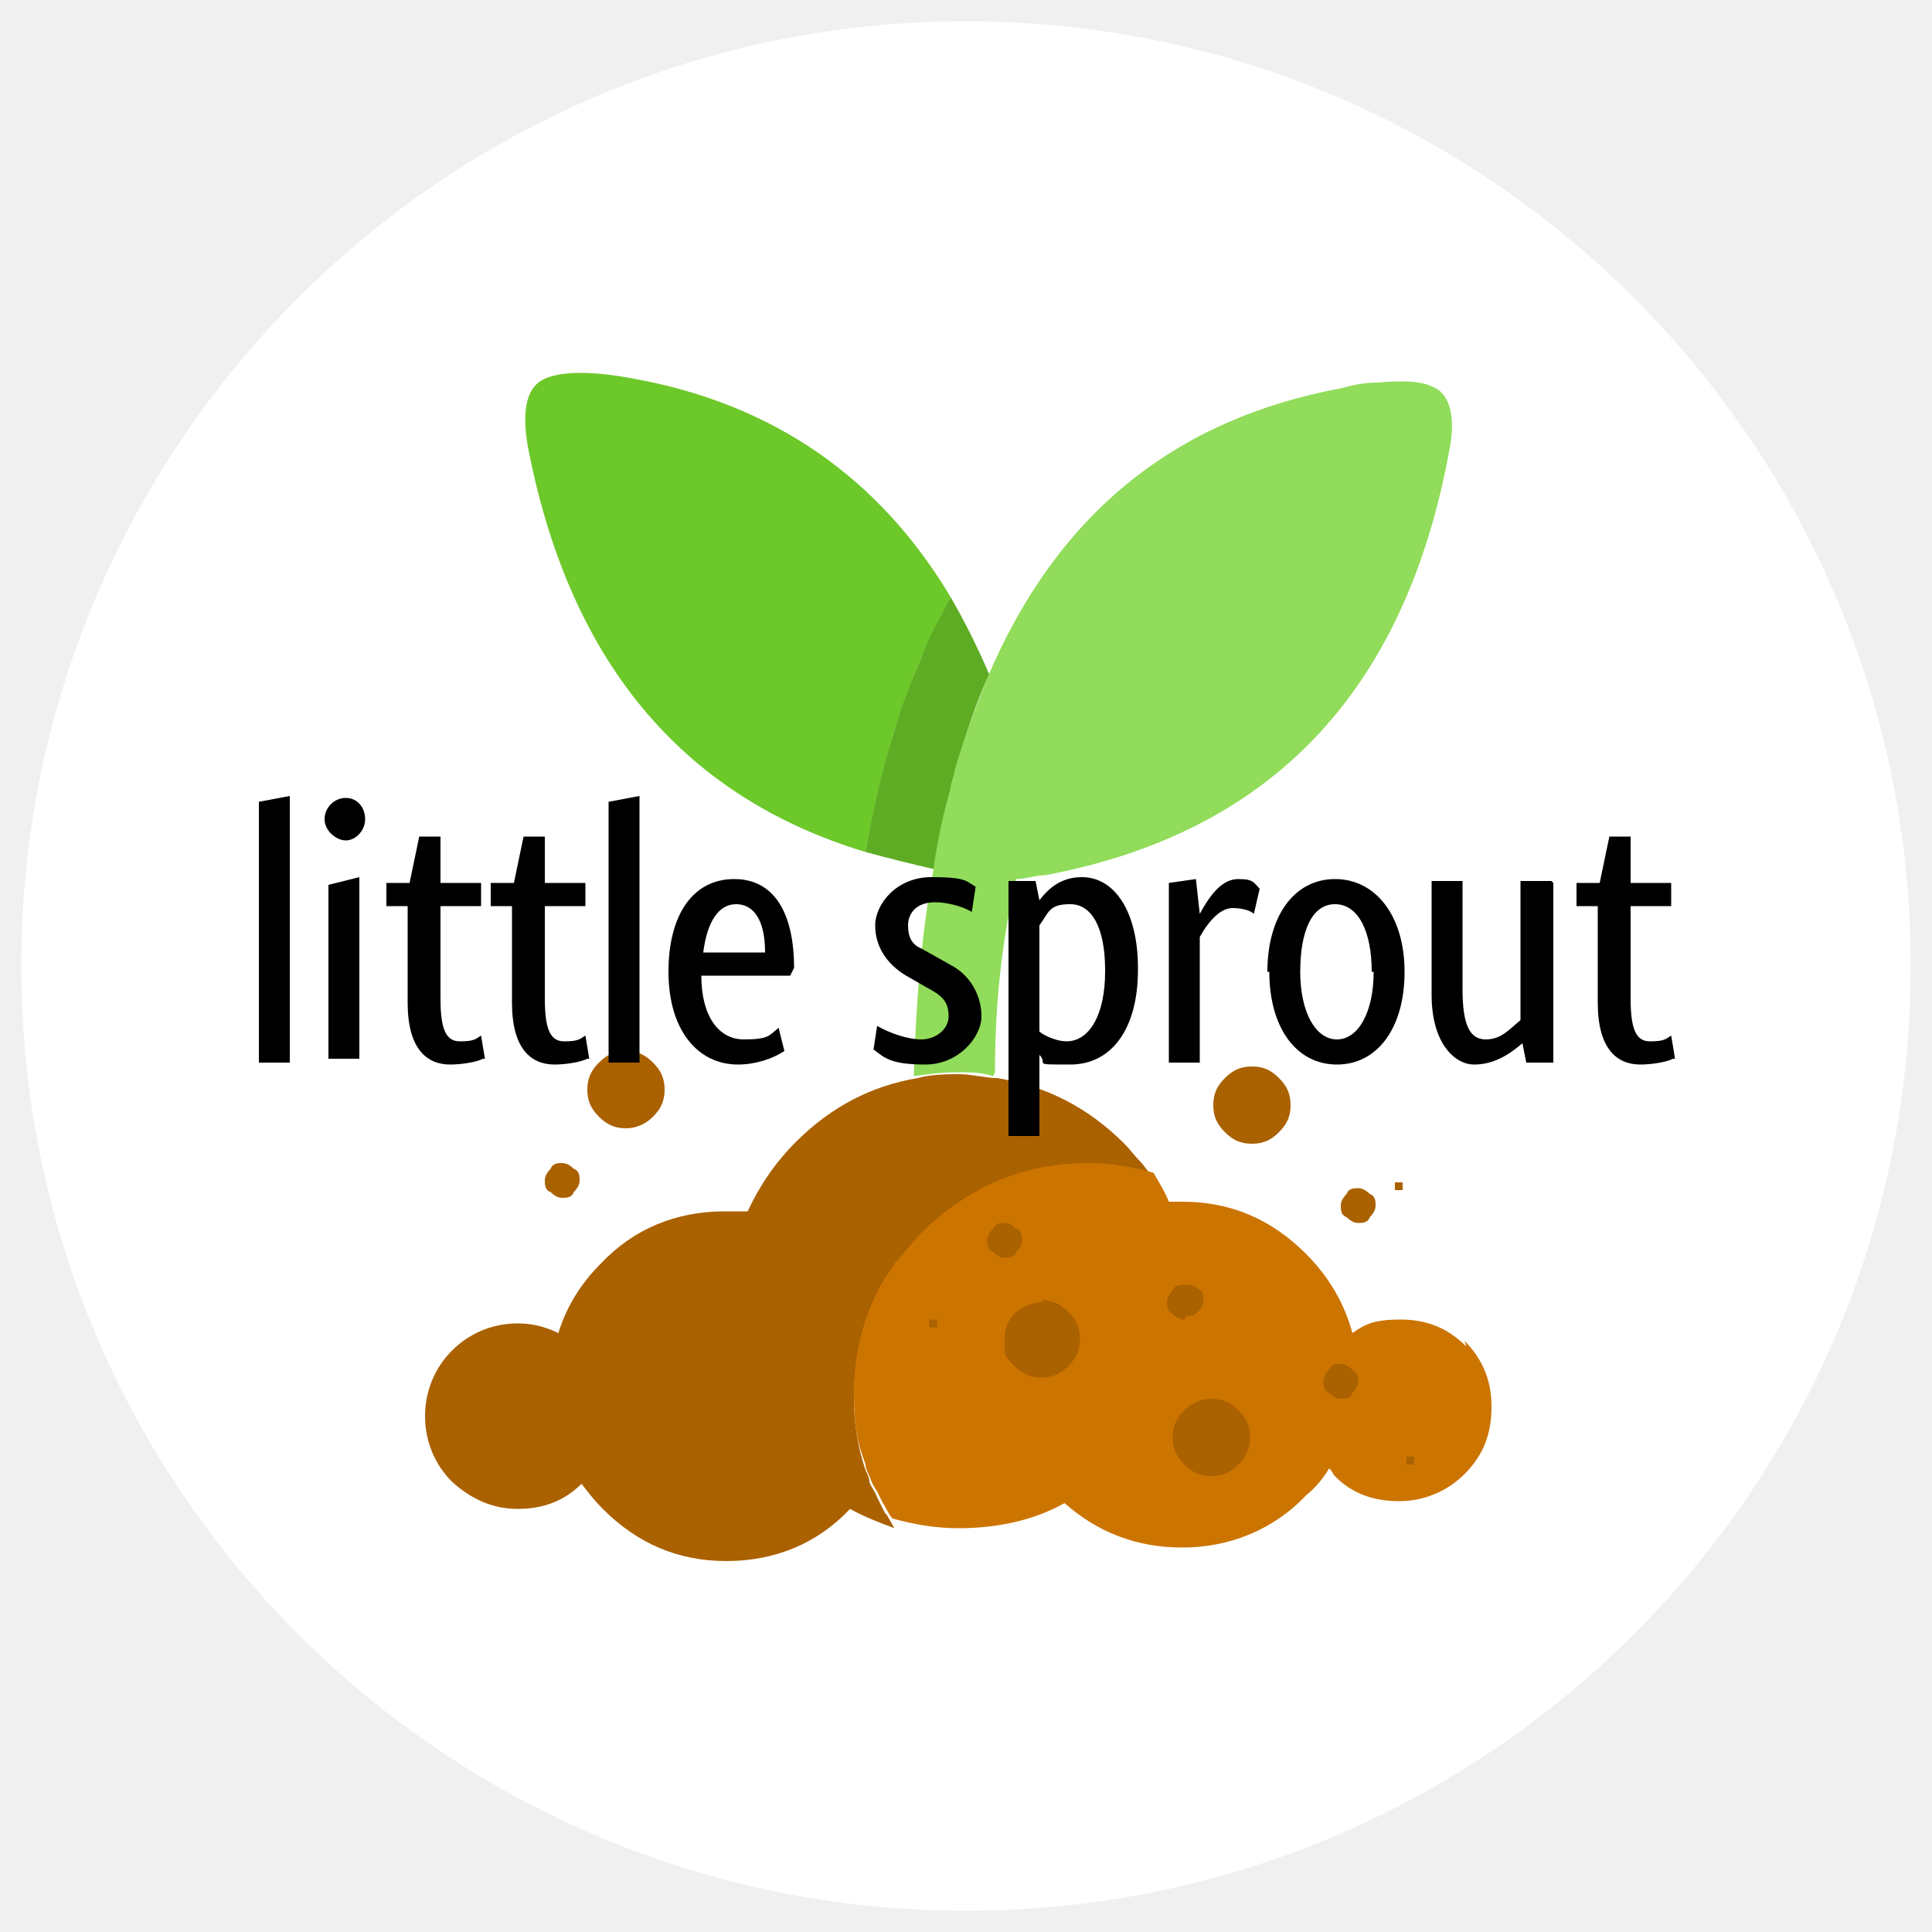
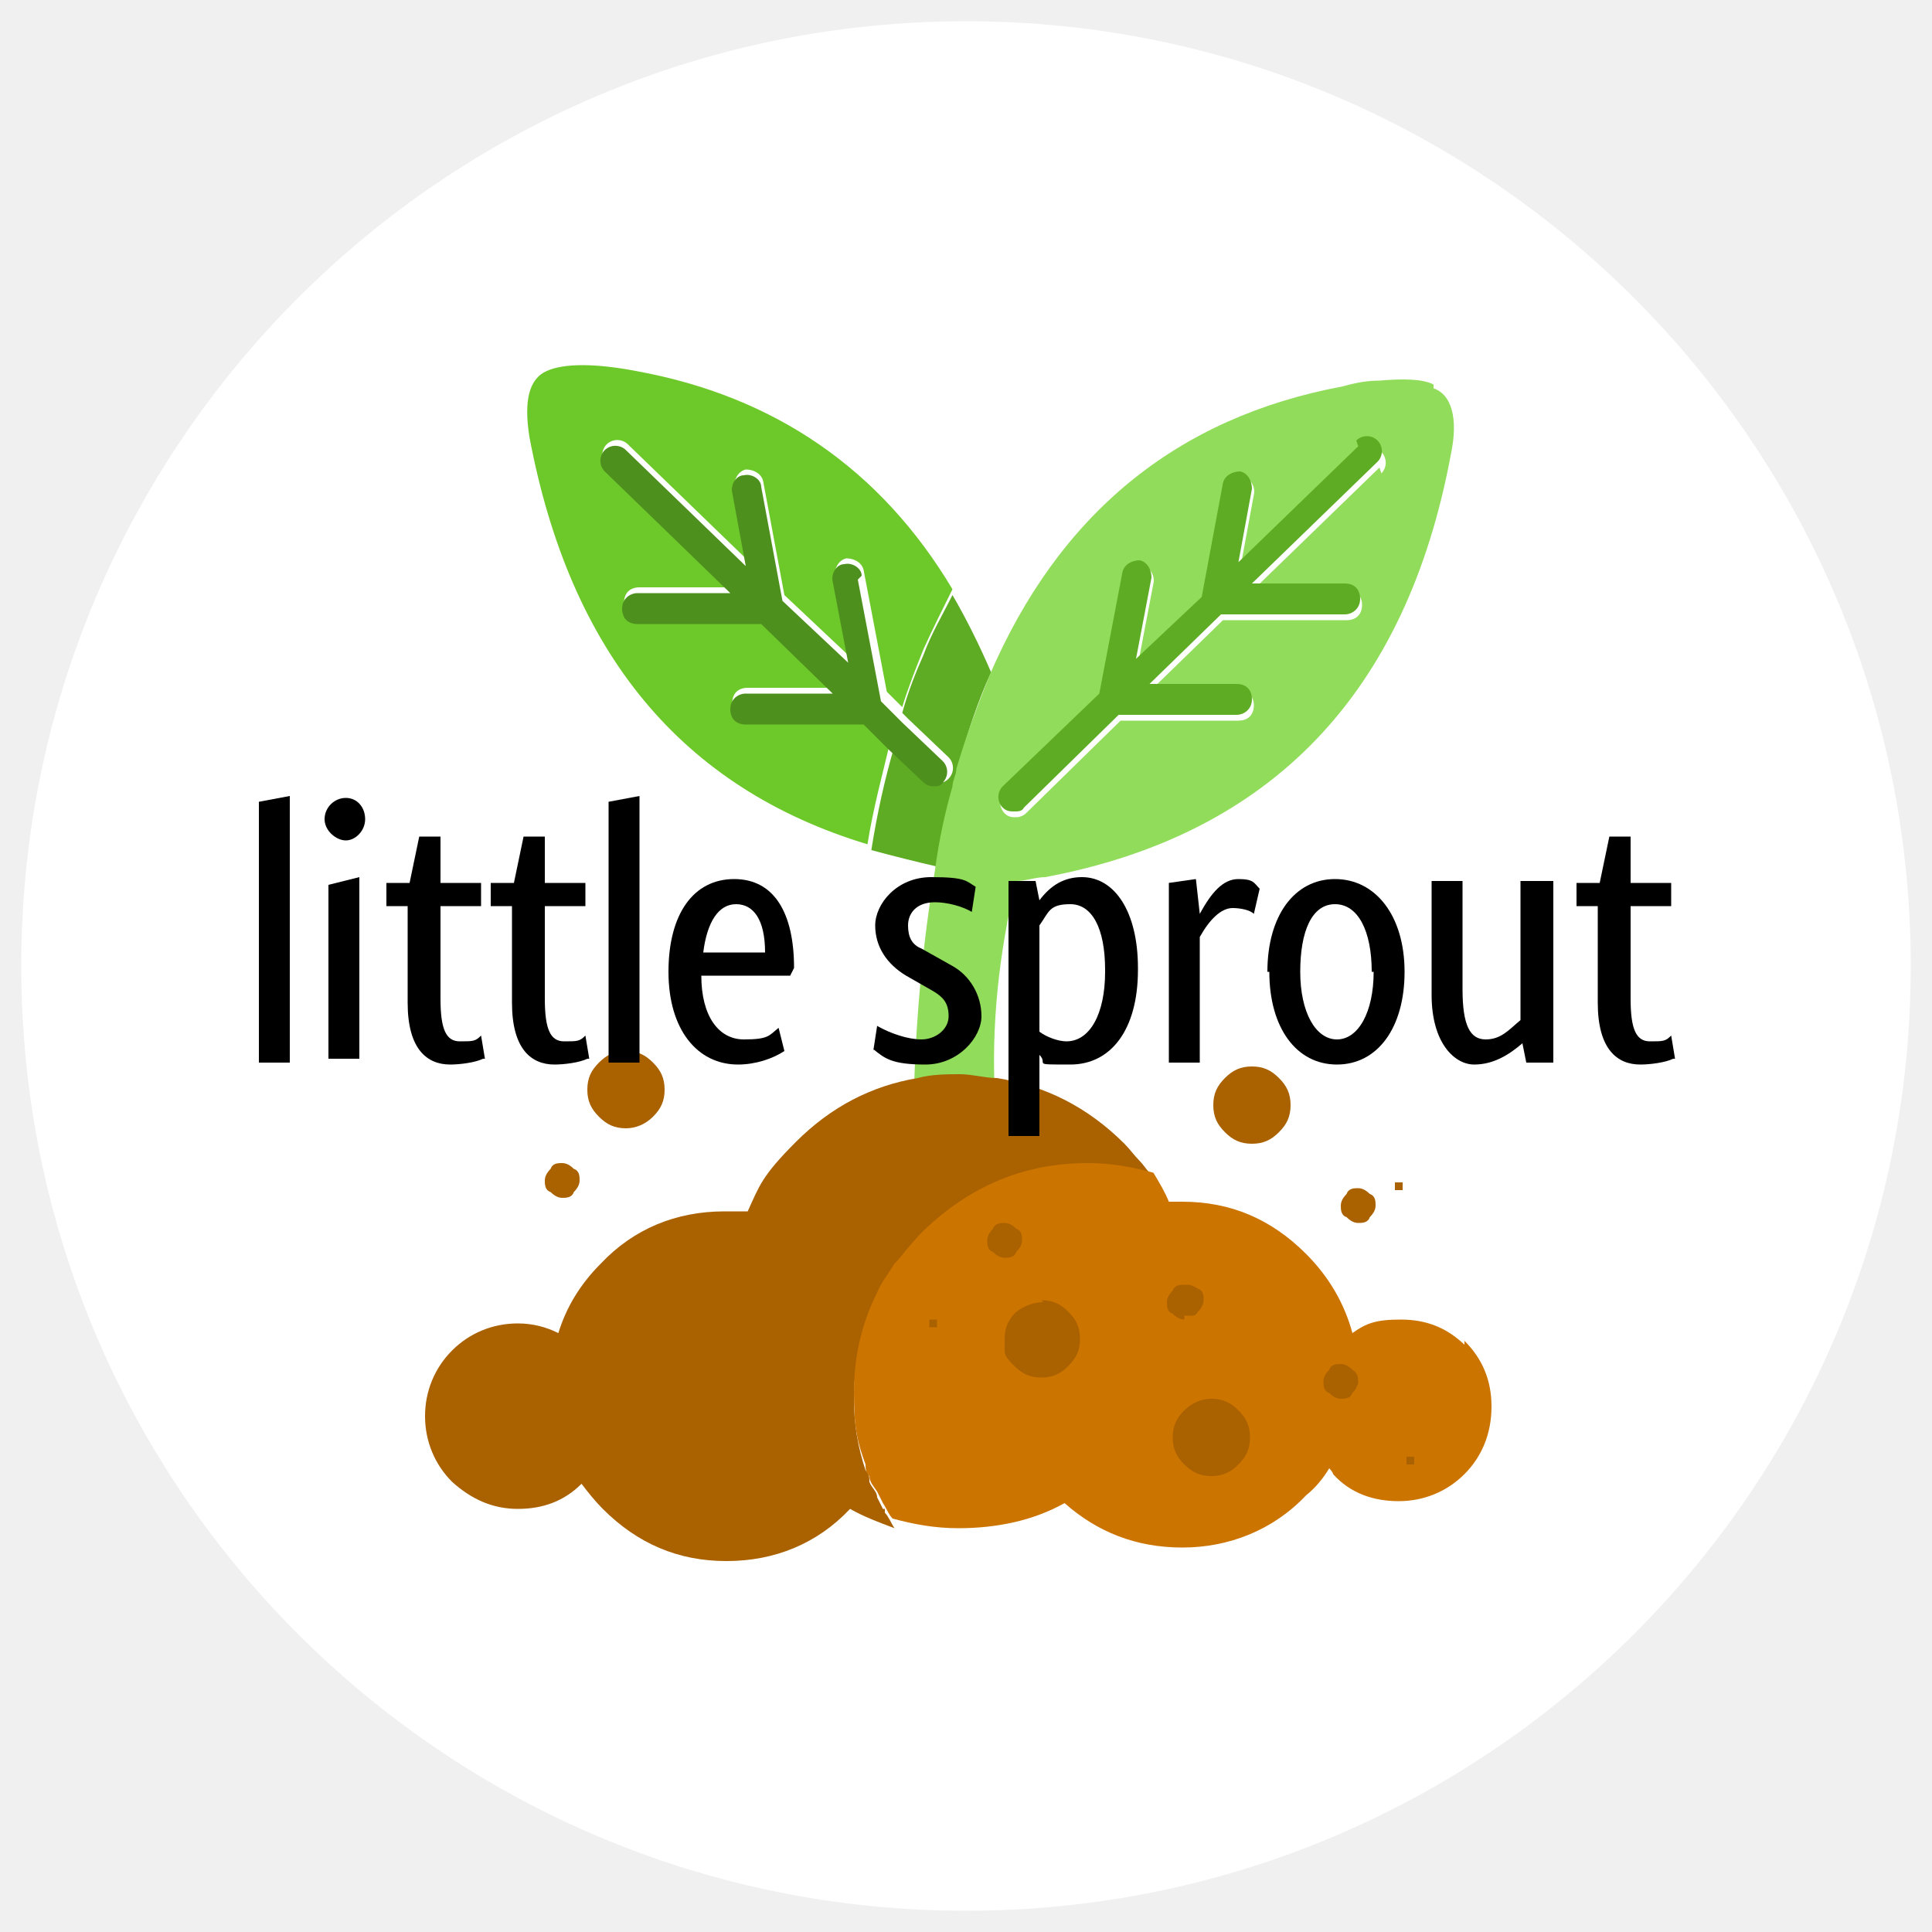
<svg xmlns="http://www.w3.org/2000/svg" id="Layer_1" version="1.1" viewBox="0 0 100 100">
  <defs>
    <style>
      .st0 {
        fill: #aa6100;
      }

      .st1 {
        fill: #fff;
      }

      .st2 {
        fill: #6dc82a;
      }

      .st3 {
        fill: none;
      }

      .st4 {
+         fill: #4e901e;
+       }
+ 
+       .st5 {
        fill: #5eac24;
      }

-       .st5 {
+       .st6 {
        fill: #91dc5a;
      }

-       .st6 {
+       .st7 {
        fill: #cc7400;
      }
    </style>
  </defs>
  <circle class="st1" cx="50" cy="50" r="48.9" />
  <g>
-     <path class="st2" d="M46.3,37.8c.4-1.3.9-2.6,1.4-3.8.5-1.1,1-2.1,1.5-3.1-3.7-6.2-9.2-10-16.4-11.3-2.1-.4-3.7-.4-4.6,0-.9.4-1.2,1.5-.9,3.4,2.1,11.1,7.9,18.2,17.5,21.1,0,0,0,0,0,0,.4-2.2.9-4.3,1.5-6.3Z" />
-     <path class="st4" d="M49.5,39.7c.5-1.7,1-3.3,1.7-4.8-.6-1.4-1.3-2.8-2-4-.5,1-1.1,2-1.5,3.1-.5,1.2-1,2.4-1.4,3.8-.6,1.9-1.1,4-1.5,6.3,0,0,0,0,0,0,1.1.3,2.3.6,3.6.9.3-1.5.6-2.9.9-4.3,0-.3.2-.6.2-.9Z" />
-     <path class="st5" d="M51.5,55.5c0-3.3.3-6.6,1.1-10,.5,0,1-.2,1.5-.2,11.7-2.2,18.6-9.5,20.9-21.9.4-1.9,0-3.1-.9-3.4-.6-.3-1.6-.3-2.8-.2-.6,0-1.2.1-1.9.3-8.6,1.6-14.7,6.5-18.3,15-.6,1.5-1.2,3.1-1.7,4.8,0,.3-.2.6-.2.9-.4,1.4-.7,2.8-.9,4.3-.6,3.2-.9,6.8-1,10.6.7-.1,1.5-.2,2.2-.2s1.3,0,1.9.2Z" />
-     <g>
-       <path class="st3" d="M45.7,78.1s0,0,0,0c0,0,0,0,0,0,0,0,0,0,0,0,0,0,0,0,0,0Z" />
-       <path class="st0" d="M45.7,78.1s0,0,0,0c0,0,0,0,0,0-.1-.2-.2-.4-.3-.6-.1-.3-.3-.5-.4-.8,0-.2-.1-.4-.2-.6-.4-1.2-.6-2.4-.6-3.7,0-1.9.4-3.7,1.2-5.2.3-.5.6-1,.9-1.5,0,0,.1-.1.2-.2.4-.5.8-1,1.3-1.5,2.3-2.3,5.2-3.5,8.5-3.5s2.3.2,3.4.5c0,0,0,0,0,0,0,0,0,0,0,0,0,0,0,0,0,0,0-.1-.2-.2-.2-.3-.2-.2-.3-.4-.5-.6-.3-.3-.5-.6-.8-.9-1.9-1.9-4.1-3-6.6-3.4-.6,0-1.3-.2-1.9-.2s-1.5,0-2.2.2c-2.4.4-4.5,1.5-6.3,3.3-1.1,1.1-1.9,2.3-2.5,3.6-.4,0-.8,0-1.2,0-2.5,0-4.7.9-6.4,2.7-1.1,1.1-1.8,2.3-2.2,3.6-.6-.3-1.3-.5-2.1-.5-1.3,0-2.5.5-3.4,1.4-.9.9-1.4,2.1-1.4,3.4s.5,2.5,1.4,3.4c1,.9,2.1,1.4,3.4,1.4s2.4-.4,3.3-1.3c.3.4.7.9,1.1,1.3,1.8,1.8,3.9,2.7,6.4,2.7s4.7-.9,6.4-2.7c.7.4,1.5.7,2.3,1,0,0,0,0,0,0,0,0,0,0,0,0-.2-.3-.3-.6-.5-.8,0,0,0,0,0,0Z" />
-       <path class="st6" d="M75.9,69.7c-1-1-2.1-1.4-3.4-1.4s-1.8.2-2.5.7c-.4-1.5-1.2-2.9-2.4-4.1-1.8-1.8-3.9-2.7-6.4-2.7s-.5,0-.7,0c-.2-.5-.5-1-.8-1.5,0,0,0,0,0,0,0,0,0,0,0,0-1.1-.3-2.2-.5-3.4-.5-3.3,0-6.1,1.2-8.5,3.5-.5.5-.9,1-1.3,1.5,0,0-.1.1-.2.2-.3.5-.7,1-.9,1.5-.8,1.6-1.2,3.3-1.2,5.2s.2,2.6.6,3.7c0,.2.1.4.2.6.1.3.2.5.4.8.1.2.2.4.3.6,0,0,0,0,0,0,.2.3.3.6.5.8,1.1.3,2.2.5,3.4.5,2,0,3.9-.4,5.5-1.3,1.7,1.5,3.7,2.3,6.1,2.3s4.7-.9,6.4-2.7c.5-.4.9-.9,1.2-1.4,0,0,.2.2.2.3.9,1,2.1,1.4,3.4,1.4s2.5-.5,3.4-1.4c1-1,1.4-2.1,1.4-3.5s-.5-2.5-1.4-3.4Z" />
-     </g>
-     <g>
-       <path class="st0" d="M72.2,61.2c0,0,0,.1,0,.2s0,.2,0,.2c0,0,.1,0,.2,0s.2,0,.2,0c0,0,0-.1,0-.2s0-.2,0-.2c0,0-.1,0-.2,0s-.2,0-.2,0Z" />
-       <path class="st0" d="M63.4,55.8c-.4.4-.6.8-.6,1.4s.2,1,.6,1.4c.4.4.8.6,1.4.6s1-.2,1.4-.6c.4-.4.6-.8.6-1.4s-.2-1-.6-1.4c-.4-.4-.8-.6-1.4-.6s-1,.2-1.4.6Z" />
-       <path class="st0" d="M69.7,61.8c-.2.2-.3.4-.3.6s0,.5.3.6c.2.2.4.3.6.3s.5,0,.6-.3c.2-.2.3-.4.3-.6s0-.5-.3-.6c-.2-.2-.4-.3-.6-.3s-.5,0-.6.3Z" />
-       <path class="st0" d="M61.4,68.1c0,0,.1,0,.2,0,.2,0,.3-.1.4-.2.2-.2.3-.4.3-.6s0-.5-.3-.6c-.1-.1-.3-.2-.5-.2,0,0-.1,0-.2,0-.2,0-.5,0-.6.3-.2.2-.3.4-.3.6s0,.5.3.6c.2.2.4.3.6.3Z" />
-       <path class="st0" d="M54,67.4c-.5,0-1,.2-1.4.5,0,0,0,0,0,0-.4.4-.6.8-.6,1.4s0,.4,0,.6c0,.3.2.5.5.8.4.4.8.6,1.4.6s1-.2,1.4-.6c.4-.4.6-.8.6-1.4s-.2-1-.6-1.4c-.4-.4-.8-.6-1.4-.6Z" />
-       <path class="st0" d="M52.9,64.2c0-.2,0-.5-.3-.6-.2-.2-.4-.3-.6-.3s-.5,0-.6.3c-.2.2-.3.4-.3.6s0,.5.3.6c.2.2.4.3.6.3s.5,0,.6-.3c.2-.2.3-.4.3-.6Z" />
-       <path class="st0" d="M62.7,72.4c-.5,0-1,.2-1.4.6-.4.4-.6.8-.6,1.4s.2,1,.6,1.4c.4.4.8.6,1.4.6s1-.2,1.4-.6c.4-.4.6-.8.6-1.4s-.2-1-.6-1.4c-.4-.4-.8-.6-1.4-.6Z" />
-       <path class="st0" d="M73,75.4c0,0-.2,0-.2,0,0,0,0,.1,0,.2s0,.2,0,.2c0,0,.1,0,.2,0s.2,0,.2,0,0-.1,0-.2,0-.2,0-.2c0,0-.1,0-.2,0Z" />
-       <path class="st0" d="M69.4,70.6c-.2,0-.5,0-.6.3-.2.2-.3.4-.3.6s0,.5.3.6c.2.2.4.3.6.3s.5,0,.6-.3c.2-.2.2-.3.3-.5h0c0-.3,0-.5-.3-.7-.2-.2-.4-.3-.6-.3Z" />
-       <path class="st0" d="M32.4,58.4c.5,0,1-.2,1.4-.6.4-.4.6-.8.6-1.4s-.2-1-.6-1.4c-.4-.4-.8-.6-1.4-.6s-1,.2-1.4.6c-.4.4-.6.8-.6,1.4s.2,1,.6,1.4c.4.4.8.6,1.4.6Z" />
-       <path class="st0" d="M29.7,61.7c.2-.2.3-.4.3-.6s0-.5-.3-.6c-.2-.2-.4-.3-.6-.3s-.5,0-.6.3c-.2.2-.3.4-.3.6s0,.5.3.6c.2.2.4.3.6.3s.5,0,.6-.3Z" />
-       <path class="st0" d="M48.5,68.3c0,0-.1,0-.2,0s-.2,0-.2,0c0,0,0,.1,0,.2s0,.2,0,.2c0,0,.1,0,.2,0s.2,0,.2,0c0,0,0-.1,0-.2s0-.2,0-.2Z" />
-     </g>
-     <g>
-       <path d="M13.4,41.5l1.6-.3v13.8h-1.6v-13.4Z" />
-       <path d="M16.8,42.4c0-.6.5-1.1,1.1-1.1s1,.5,1,1.1-.5,1.1-1,1.1-1.1-.5-1.1-1.1ZM17,45.8l1.6-.4v9.4h-1.6v-9.1Z" />
-       <path d="M25,54.8c-.4.2-1.2.3-1.7.3-1.2,0-2.2-.8-2.2-3.2v-5h-1.1v-1.2h1.2l.5-2.4h1.1v2.4h2.1v1.2h-2.1v4.8c0,1.6.3,2.2,1,2.2s.8-.1,1.1-.3l.2,1.2Z" />
-       <path d="M30.4,54.8c-.4.2-1.2.3-1.7.3-1.2,0-2.2-.8-2.2-3.2v-5h-1.1v-1.2h1.2l.5-2.4h1.1v2.4h2.1v1.2h-2.1v4.8c0,1.6.3,2.2,1,2.2s.8-.1,1.1-.3l.2,1.2Z" />
-       <path d="M31.5,41.5l1.6-.3v13.8h-1.6v-13.4Z" />
-       <path d="M41,50.5h-4.7c0,2.1.9,3.3,2.2,3.3s1.3-.2,1.8-.6l.3,1.2c-.6.4-1.5.7-2.4.7-2.1,0-3.6-1.8-3.6-4.8s1.3-4.8,3.4-4.8,3.1,1.8,3.1,4.6l-.2.4ZM36.4,49.3h3.2c0-1.7-.6-2.5-1.5-2.5s-1.5.9-1.7,2.5Z" />
-       <path d="M45.2,54.4l.2-1.3c.7.4,1.6.7,2.3.7s1.4-.5,1.4-1.2-.3-1-.8-1.3l-1.4-.8c-1-.6-1.6-1.5-1.6-2.6s1.1-2.5,2.9-2.5,1.8.2,2.3.5l-.2,1.3c-.5-.3-1.3-.5-1.9-.5-1,0-1.4.6-1.4,1.2s.2,1,.7,1.2l1.6.9c.9.5,1.5,1.5,1.5,2.6s-1.2,2.5-2.9,2.5-2.1-.3-2.7-.8Z" />
-       <path d="M58.9,50.2c0,3.1-1.4,4.9-3.5,4.9s-1.1,0-1.6-.5v4.2h-1.6v-13.2h1.4l.2,1c.6-.8,1.3-1.2,2.2-1.2,1.7,0,2.9,1.8,2.9,4.7ZM57.2,50.2c0-2.2-.7-3.4-1.8-3.4s-1.1.4-1.6,1.1v5.5c.4.3,1,.5,1.4.5,1.2,0,2-1.4,2-3.6Z" />
-       <path d="M65.2,46l-.3,1.3h0c-.2-.2-.7-.3-1.1-.3-.6,0-1.2.6-1.7,1.5v6.5h-1.6v-9.3l1.4-.2.2,1.8c.6-1.1,1.2-1.8,2-1.8s.8.2,1.1.5Z" />
-       <path d="M65.6,50.3c0-2.9,1.4-4.8,3.5-4.8s3.6,1.9,3.6,4.8-1.4,4.8-3.5,4.8-3.5-1.9-3.5-4.8ZM71,50.3c0-2.1-.7-3.5-1.9-3.5s-1.8,1.4-1.8,3.5.8,3.5,1.9,3.5,1.9-1.4,1.9-3.5Z" />
-       <path d="M80.4,45.7v9.3h-1.4l-.2-1c-.7.6-1.5,1.1-2.5,1.1s-2.2-1.1-2.2-3.6v-5.9h1.6v5.6c0,1.9.4,2.6,1.2,2.6s1.2-.5,1.8-1v-7.2h1.6Z" />
-       <path d="M86.6,54.8c-.4.2-1.2.3-1.7.3-1.2,0-2.2-.8-2.2-3.2v-5h-1.1v-1.2h1.2l.5-2.4h1.1v2.4h2.1v1.2h-2.1v4.8c0,1.6.3,2.2,1,2.2s.8-.1,1.1-.3l.2,1.2Z" />
-     </g>
+     <path class="st2" d="M46.1,38.5l-1.3-1.3h-6.1c-.4,0-.8-.3-.8-.8s.3-.8.8-.8h4.5l-3.7-3.6h-6.4c-.4,0-.8-.3-.8-.8s.3-.8.8-.8h4.8l-6.5-6.3c-.3-.3-.3-.8,0-1.1.3-.3.8-.3,1.1,0l6.2,6-.7-3.8c0-.4.2-.8.6-.9.4,0,.8.2.9.6l1.1,5.9,3.4,3.2-.8-4.2c0-.4.2-.8.6-.9.4,0,.8.2.9.6l1.2,6.3.8.8c.3-1,.7-2,1.1-3,.5-1.1,1-2.1,1.5-3.1-3.7-6.2-9.2-10-16.4-11.3-2.1-.4-3.7-.4-4.6,0-.9.4-1.2,1.5-.9,3.4,2.1,11.2,7.9,18.2,17.5,21.1,0,0,0,0,0,0,.3-1.9.8-3.7,1.2-5.4Z" />
+     <path class="st5" d="M49.6,39.6c.5-1.7,1-3.3,1.7-4.8-.6-1.4-1.3-2.8-2-4-.5,1-1.1,2-1.5,3.1-.4.9-.8,1.9-1.1,3l.3.3h0s2.1,2,2.1,2c.3.3.3.8,0,1.1-.2.2-.3.2-.5.2s-.4,0-.5-.2l-1.8-1.7c-.5,1.7-.9,3.5-1.2,5.4,0,0,0,0,0,0,1.1.3,2.3.6,3.6.9.3-1.5.6-2.9.9-4.3,0-.3.2-.6.2-.9Z" />
+     <path class="st6" d="M74.2,19.9c-.6-.3-1.6-.3-2.8-.2-.6,0-1.2.1-1.9.3-8.6,1.6-14.7,6.6-18.3,15-.6,1.5-1.2,3.1-1.7,4.8,0,.3-.2.6-.2.9-.4,1.4-.7,2.8-.9,4.3-.6,3.6-1,7.5-1.1,11.8h4.2c-.2-3.7.2-7.5,1.1-11.2.5,0,1-.2,1.5-.2,11.7-2.2,18.7-9.5,21-21.9.4-1.9,0-3.1-.9-3.4ZM71.4,24.2l-6.5,6.3h4.8c.4,0,.8.3.8.8s-.3.8-.8.8h-6.4l-3.7,3.6h4.5c.4,0,.8.3.8.8s-.3.8-.8.8h-6.1l-4.9,4.8c-.1.1-.3.2-.5.2s-.4,0-.6-.2c-.3-.3-.3-.8,0-1.1l5-4.8,1.2-6.3c0-.4.5-.7.9-.6.4,0,.7.5.6.9l-.8,4.2,3.4-3.2,1.1-5.9c0-.4.5-.7.9-.6.4,0,.7.5.6.9l-.7,3.8,6.2-6c.3-.3.8-.3,1.1,0,.3.3.3.8,0,1.1Z" />
+     <path class="st4" d="M44.6,29.8c0-.4-.5-.7-.9-.6-.4,0-.7.5-.6.9l.8,4.2-3.4-3.2-1.1-5.9c0-.4-.5-.7-.9-.6-.4,0-.7.5-.6.9l.7,3.8-6.2-6c-.3-.3-.8-.3-1.1,0-.3.3-.3.8,0,1.1l6.5,6.3h-4.8c-.4,0-.8.3-.8.8s.3.8.8.8h6.4l3.7,3.6h-4.5c-.4,0-.8.3-.8.8s.3.8.8.8h6.1l1.3,1.3,1.8,1.7c.1.1.3.2.5.2s.4,0,.5-.2c.3-.3.3-.8,0-1.1l-2.1-2h0s-.3-.3-.3-.3l-.8-.8-1.2-6.3Z" />
+     <path class="st5" d="M70.3,23.1l-6.2,6,.7-3.8c0-.4-.2-.8-.6-.9-.4,0-.8.2-.9.6l-1.1,5.9-3.4,3.2.8-4.2c0-.4-.2-.8-.6-.9-.4,0-.8.2-.9.6l-1.2,6.3-5,4.8c-.3.3-.3.8,0,1.1.2.2.4.2.6.2s.4,0,.5-.2l4.9-4.8h6.1c.4,0,.8-.3.8-.8s-.3-.8-.8-.8h-4.5l3.7-3.6h6.4c.4,0,.8-.3.8-.8s-.3-.8-.8-.8h-4.8l6.5-6.3c.3-.3.3-.8,0-1.1-.3-.3-.8-.3-1.1,0Z" />
  </g>
+   <path class="st3" d="M45.7,78.1h0Z" />
+   <path class="st0" d="M45.7,78.1h0l-.3-.6c0-.3-.3-.5-.4-.8,0-.2,0-.4-.2-.6-.4-1.2-.6-2.4-.6-3.7,0-1.9.4-3.7,1.2-5.2.3-.5.6-1,.9-1.5,0,0,0,0,.2-.2.4-.5.8-1,1.3-1.5,2.3-2.3,5.2-3.5,8.5-3.5s2.3.2,3.4.5h0c0,0-.2-.2-.2-.3-.2-.2-.3-.4-.5-.6-.3-.3-.5-.6-.8-.9-1.9-1.9-4.1-3-6.6-3.4-.6,0-1.3-.2-1.9-.2s-1.5,0-2.2.2c-2.4.4-4.5,1.5-6.3,3.3s-1.9,2.3-2.5,3.6h-1.2c-2.5,0-4.7.9-6.4,2.7-1.1,1.1-1.8,2.3-2.2,3.6-.6-.3-1.3-.5-2.1-.5-1.3,0-2.5.5-3.4,1.4s-1.4,2.1-1.4,3.4.5,2.5,1.4,3.4c1,.9,2.1,1.4,3.4,1.4s2.4-.4,3.3-1.3c.3.4.7.9,1.1,1.3,1.8,1.8,3.9,2.7,6.4,2.7s4.7-.9,6.4-2.7c.7.4,1.5.7,2.3,1h0c-.2-.3-.3-.6-.5-.8h0v-.2Z" />
+   <path class="st7" d="M75.9,69.7c-1-1-2.1-1.4-3.4-1.4s-1.8.2-2.5.7c-.4-1.5-1.2-2.9-2.4-4.1-1.8-1.8-3.9-2.7-6.4-2.7s-.5,0-.7,0c-.2-.5-.5-1-.8-1.5h0c-1.1-.3-2.2-.5-3.4-.5-3.3,0-6.1,1.2-8.5,3.5-.5.5-.9,1-1.3,1.5,0,0,0,0-.2.2-.3.5-.7,1-.9,1.5-.8,1.6-1.2,3.3-1.2,5.2s.2,2.6.6,3.7c0,.2,0,.4.2.6,0,.3.2.5.4.8l.3.6h0c.2.3.3.6.5.8,1.1.3,2.2.5,3.4.5,2,0,3.9-.4,5.5-1.3,1.7,1.5,3.7,2.3,6.1,2.3s4.7-.9,6.4-2.7c.5-.4.9-.9,1.2-1.4,0,0,.2.2.2.3.9,1,2.1,1.4,3.4,1.4s2.5-.5,3.4-1.4,1.4-2.1,1.4-3.5-.5-2.5-1.4-3.4v.3Z" />
+   <path class="st0" d="M72.2,61.2v.4h.4v-.4h-.4Z" />
+   <path class="st0" d="M63.4,55.8c-.4.4-.6.8-.6,1.4s.2,1,.6,1.4c.4.4.8.6,1.4.6s1-.2,1.4-.6c.4-.4.6-.8.6-1.4s-.2-1-.6-1.4-.8-.6-1.4-.6-1,.2-1.4.6Z" />
+   <path class="st0" d="M69.7,61.8c-.2.2-.3.4-.3.6s0,.5.3.6c.2.2.4.3.6.3s.5,0,.6-.3c.2-.2.3-.4.3-.6s0-.5-.3-.6c-.2-.2-.4-.3-.6-.3s-.5,0-.6.3Z" />
+   <path class="st0" d="M61.4,68.1h.2c.2,0,.3,0,.4-.2.2-.2.3-.4.3-.6s0-.5-.3-.6c0,0-.3-.2-.5-.2h-.2c-.2,0-.5,0-.6.3-.2.2-.3.4-.3.6s0,.5.3.6c.2.2.4.3.6.3v-.2Z" />
+   <path class="st0" d="M54,67.4c-.5,0-1,.2-1.4.5h0c-.4.4-.6.8-.6,1.4v.6c0,.3.2.5.5.8.4.4.8.6,1.4.6s1-.2,1.4-.6.6-.8.6-1.4-.2-1-.6-1.4c-.4-.4-.8-.6-1.4-.6h0Z" />
+   <path class="st0" d="M52.9,64.2c0-.2,0-.5-.3-.6-.2-.2-.4-.3-.6-.3s-.5,0-.6.3c-.2.2-.3.4-.3.6s0,.5.3.6c.2.2.4.3.6.3s.5,0,.6-.3c.2-.2.3-.4.3-.6Z" />
+   <path class="st0" d="M62.7,72.4c-.5,0-1,.2-1.4.6s-.6.8-.6,1.4.2,1,.6,1.4c.4.4.8.6,1.4.6s1-.2,1.4-.6c.4-.4.6-.8.6-1.4s-.2-1-.6-1.4-.8-.6-1.4-.6Z" />
+   <path class="st0" d="M73,75.4h-.2v.4h.4v-.4h-.2Z" />
+   <path class="st0" d="M69.4,70.6c-.2,0-.5,0-.6.3-.2.2-.3.4-.3.6s0,.5.3.6c.2.2.4.3.6.3s.5,0,.6-.3c.2-.2.2-.3.3-.5h0c0-.3,0-.5-.3-.7-.2-.2-.4-.3-.6-.3Z" />
+   <path class="st0" d="M32.4,58.4c.5,0,1-.2,1.4-.6.4-.4.6-.8.6-1.4s-.2-1-.6-1.4c-.4-.4-.8-.6-1.4-.6s-1,.2-1.4.6c-.4.4-.6.8-.6,1.4s.2,1,.6,1.4.8.6,1.4.6Z" />
+   <path class="st0" d="M29.7,61.7c.2-.2.3-.4.3-.6s0-.5-.3-.6c-.2-.2-.4-.3-.6-.3s-.5,0-.6.3c-.2.2-.3.4-.3.6s0,.5.3.6c.2.2.4.3.6.3s.5,0,.6-.3Z" />
+   <path class="st0" d="M48.5,68.3h-.4v.4h.4v-.4Z" />
+   <path d="M13.4,41.5l1.6-.3v13.8h-1.6v-13.4h0Z" />
+   <path d="M16.8,42.4c0-.6.5-1.1,1.1-1.1s1,.5,1,1.1-.5,1.1-1,1.1-1.1-.5-1.1-1.1ZM17,45.8l1.6-.4v9.4h-1.6v-9.1h0Z" />
+   <path d="M25,54.8c-.4.2-1.2.3-1.7.3-1.2,0-2.2-.8-2.2-3.2v-5h-1.1v-1.2h1.2l.5-2.4h1.1v2.4h2.1v1.2h-2.1v4.8c0,1.6.3,2.2,1,2.2s.8,0,1.1-.3l.2,1.2h-.1Z" />
+   <path d="M30.4,54.8c-.4.2-1.2.3-1.7.3-1.2,0-2.2-.8-2.2-3.2v-5h-1.1v-1.2h1.2l.5-2.4h1.1v2.4h2.1v1.2h-2.1v4.8c0,1.6.3,2.2,1,2.2s.8,0,1.1-.3l.2,1.2h-.1Z" />
+   <path d="M31.5,41.5l1.6-.3v13.8h-1.6v-13.4h0Z" />
+   <path d="M41,50.5h-4.7c0,2.1.9,3.3,2.2,3.3s1.3-.2,1.8-.6l.3,1.2c-.6.4-1.5.7-2.4.7-2.1,0-3.6-1.8-3.6-4.8s1.3-4.8,3.4-4.8,3.1,1.8,3.1,4.6l-.2.4h.1ZM36.4,49.3h3.2c0-1.7-.6-2.5-1.5-2.5s-1.5.9-1.7,2.5Z" />
+   <path d="M45.2,54.4l.2-1.3c.7.4,1.6.7,2.3.7s1.4-.5,1.4-1.2-.3-1-.8-1.3l-1.4-.8c-1-.6-1.6-1.5-1.6-2.6s1.1-2.5,2.9-2.5,1.8.2,2.3.5l-.2,1.3c-.5-.3-1.3-.5-1.9-.5-1,0-1.4.6-1.4,1.2s.2,1,.7,1.2l1.6.9c.9.5,1.5,1.5,1.5,2.6s-1.2,2.5-2.9,2.5-2.1-.3-2.7-.8h0Z" />
+   <path d="M58.9,50.2c0,3.1-1.4,4.9-3.5,4.9s-1.1,0-1.6-.5v4.2h-1.6v-13.2h1.4l.2,1c.6-.8,1.3-1.2,2.2-1.2,1.7,0,2.9,1.8,2.9,4.7h0ZM57.2,50.2c0-2.2-.7-3.4-1.8-3.4s-1.1.4-1.6,1.1v5.5c.4.3,1,.5,1.4.5,1.2,0,2-1.4,2-3.6h0Z" />
+   <path d="M65.2,46l-.3,1.3h0c-.2-.2-.7-.3-1.1-.3-.6,0-1.2.6-1.7,1.5v6.5h-1.6v-9.3l1.4-.2.2,1.8c.6-1.1,1.2-1.8,2-1.8s.8.2,1.1.5Z" />
+   <path d="M65.6,50.3c0-2.9,1.4-4.8,3.5-4.8s3.6,1.9,3.6,4.8-1.4,4.8-3.5,4.8-3.5-1.9-3.5-4.8h0ZM71,50.3c0-2.1-.7-3.5-1.9-3.5s-1.8,1.4-1.8,3.5.8,3.5,1.9,3.5,1.9-1.4,1.9-3.5h0Z" />
+   <path d="M80.4,45.7v9.3h-1.4l-.2-1c-.7.6-1.5,1.1-2.5,1.1s-2.2-1.1-2.2-3.6v-5.9h1.6v5.6c0,1.9.4,2.6,1.2,2.6s1.2-.5,1.8-1v-7.2h1.7Z" />
+   <path d="M86.6,54.8c-.4.2-1.2.3-1.7.3-1.2,0-2.2-.8-2.2-3.2v-5h-1.1v-1.2h1.2l.5-2.4h1.1v2.4h2.1v1.2h-2.1v4.8c0,1.6.3,2.2,1,2.2s.8,0,1.1-.3l.2,1.2h0Z" />
</svg>
